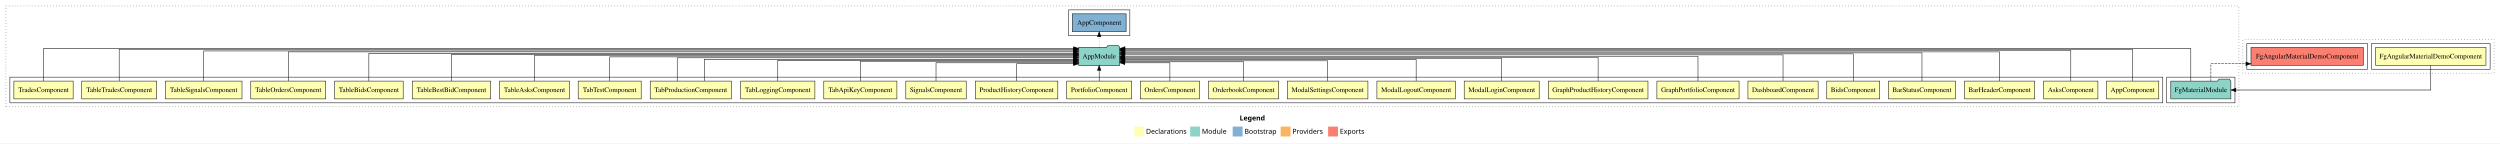
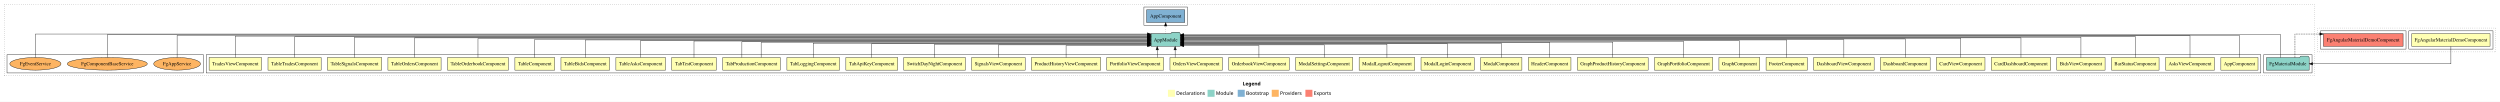
- <svg xmlns="http://www.w3.org/2000/svg" width="5056pt" height="290pt" viewBox="0.00 0.00 5056.00 290.00">
+ <svg xmlns="http://www.w3.org/2000/svg" width="7129pt" height="290pt" viewBox="0.00 0.00 7129.00 290.00">
  <g id="graph0" class="graph" transform="scale(1 1) rotate(0) translate(4 286)">
-     <polygon fill="#ffffff" stroke="transparent" points="-4,4 -4,-286 5052,-286 5052,4 -4,4" />
-     <text text-anchor="start" x="2503.009" y="-42.4" font-family="sans-serif" font-weight="bold" font-size="14.00" fill="#000000">Legend</text>
-     <polygon fill="#ffffb3" stroke="transparent" points="2290,-10 2290,-30 2310,-30 2310,-10 2290,-10" />
-     <text text-anchor="start" x="2313.629" y="-15.4" font-family="sans-serif" font-size="14.00" fill="#000000">  Declarations</text>
-     <polygon fill="#8dd3c7" stroke="transparent" points="2403,-10 2403,-30 2423,-30 2423,-10 2403,-10" />
-     <text text-anchor="start" x="2426.725" y="-15.4" font-family="sans-serif" font-size="14.00" fill="#000000">  Module</text>
-     <polygon fill="#80b1d3" stroke="transparent" points="2489,-10 2489,-30 2509,-30 2509,-10 2489,-10" />
-     <text text-anchor="start" x="2512.781" y="-15.4" font-family="sans-serif" font-size="14.00" fill="#000000">  Bootstrap</text>
-     <polygon fill="#fdb462" stroke="transparent" points="2586,-10 2586,-30 2606,-30 2606,-10 2586,-10" />
-     <text text-anchor="start" x="2609.673" y="-15.4" font-family="sans-serif" font-size="14.00" fill="#000000">  Providers</text>
-     <polygon fill="#fb8072" stroke="transparent" points="2682,-10 2682,-30 2702,-30 2702,-10 2682,-10" />
-     <text text-anchor="start" x="2705.726" y="-15.4" font-family="sans-serif" font-size="14.00" fill="#000000">  Exports</text>
+     <polygon fill="#ffffff" stroke="transparent" points="-4,4 -4,-286 7125,-286 7125,4 -4,4" />
+     <text text-anchor="start" x="3539.509" y="-42.4" font-family="sans-serif" font-weight="bold" font-size="14.00" fill="#000000">Legend</text>
+     <polygon fill="#ffffb3" stroke="transparent" points="3326.5,-10 3326.5,-30 3346.5,-30 3346.5,-10 3326.5,-10" />
+     <text text-anchor="start" x="3350.129" y="-15.4" font-family="sans-serif" font-size="14.00" fill="#000000">  Declarations</text>
+     <polygon fill="#8dd3c7" stroke="transparent" points="3439.5,-10 3439.5,-30 3459.5,-30 3459.5,-10 3439.5,-10" />
+     <text text-anchor="start" x="3463.225" y="-15.4" font-family="sans-serif" font-size="14.00" fill="#000000">  Module</text>
+     <polygon fill="#80b1d3" stroke="transparent" points="3525.5,-10 3525.5,-30 3545.5,-30 3545.5,-10 3525.5,-10" />
+     <text text-anchor="start" x="3549.281" y="-15.4" font-family="sans-serif" font-size="14.00" fill="#000000">  Bootstrap</text>
+     <polygon fill="#fdb462" stroke="transparent" points="3622.5,-10 3622.5,-30 3642.5,-30 3642.5,-10 3622.5,-10" />
+     <text text-anchor="start" x="3646.173" y="-15.4" font-family="sans-serif" font-size="14.00" fill="#000000">  Providers</text>
+     <polygon fill="#fb8072" stroke="transparent" points="3718.5,-10 3718.5,-30 3738.5,-30 3738.5,-10 3718.5,-10" />
+     <text text-anchor="start" x="3742.226" y="-15.4" font-family="sans-serif" font-size="14.00" fill="#000000">  Exports</text>
    <g id="clust1" class="cluster">
-       <polygon fill="none" stroke="#000000" stroke-dasharray="1,5" points="8,-70 8,-274 4524,-274 4524,-70 8,-70" />
+       <polygon fill="none" stroke="#000000" stroke-dasharray="1,5" points="8,-70 8,-274 6597,-274 6597,-70 8,-70" />
    </g>
    <g id="clust2" class="cluster">
-       <polygon fill="none" stroke="#000000" points="16,-78 16,-130 4370,-130 4370,-78 16,-78" />
-     </g>
-     <g id="clust30" class="cluster">
-       <polygon fill="none" stroke="#000000" points="4378,-78 4378,-130 4516,-130 4516,-78 4378,-78" />
-     </g>
-     <g id="clust32" class="cluster">
-       <polygon fill="none" stroke="#000000" points="2157,-214 2157,-266 2281,-266 2281,-214 2157,-214" />
-     </g>
-     <g id="clust34" class="cluster">
-       <polygon fill="none" stroke="#000000" stroke-dasharray="1,5" points="4532,-138 4532,-206 5040,-206 5040,-138 4532,-138" />
-     </g>
-     <g id="clust35" class="cluster">
-       <polygon fill="none" stroke="#000000" points="4792,-146 4792,-198 5032,-198 5032,-146 4792,-146" />
+       <polygon fill="none" stroke="#000000" points="584,-78 584,-130 6443,-130 6443,-78 584,-78" />
    </g>
    <g id="clust38" class="cluster">
-       <polygon fill="none" stroke="#000000" points="4540,-146 4540,-198 4784,-198 4784,-146 4540,-146" />
+       <polygon fill="none" stroke="#000000" points="6451,-78 6451,-130 6589,-130 6589,-78 6451,-78" />
+     </g>
+     <g id="clust40" class="cluster">
+       <polygon fill="none" stroke="#000000" points="3258,-214 3258,-266 3382,-266 3382,-214 3258,-214" />
+     </g>
+     <g id="clust41" class="cluster">
+       <polygon fill="none" stroke="#000000" points="16,-78 16,-130 576,-130 576,-78 16,-78" />
+     </g>
+     <g id="clust42" class="cluster">
+       <polygon fill="none" stroke="#000000" stroke-dasharray="1,5" points="6605,-138 6605,-206 7113,-206 7113,-138 6605,-138" />
+     </g>
+     <g id="clust43" class="cluster">
+       <polygon fill="none" stroke="#000000" points="6865,-146 6865,-198 7105,-198 7105,-146 6865,-146" />
+     </g>
+     <g id="clust46" class="cluster">
+       <polygon fill="none" stroke="#000000" points="6613,-146 6613,-198 6857,-198 6857,-146 6613,-146" />
    </g>
    <g id="node1" class="node">
-       <polygon fill="#ffffb3" stroke="#000000" points="4361.94,-122 4256.06,-122 4256.06,-86 4361.94,-86 4361.94,-122" />
-       <text text-anchor="middle" x="4309" y="-99.8" font-family="Times,serif" font-size="14.00" fill="#000000">AppComponent</text>
+       <polygon fill="#ffffb3" stroke="#000000" points="6434.94,-122 6329.06,-122 6329.06,-86 6434.94,-86 6434.94,-122" />
+       <text text-anchor="middle" x="6382" y="-99.8" font-family="Times,serif" font-size="14.00" fill="#000000">AppComponent</text>
+     </g>
+     <g id="node36" class="node">
+       <polygon fill="#8dd3c7" stroke="#000000" points="3361.657,-190 3358.657,-194 3337.657,-194 3334.657,-190 3278.343,-190 3278.343,-154 3361.657,-154 3361.657,-190" />
+       <text text-anchor="middle" x="3320" y="-167.8" font-family="Times,serif" font-size="14.00" fill="#000000">AppModule</text>
+     </g>
+     <g id="edge1" class="edge">
+       <path fill="none" stroke="#000000" d="M6382,-122.38C6382,-146.279 6382,-185 6382,-185 6382,-185 3371.831,-185 3371.831,-185" />
+       <polygon fill="#000000" stroke="#000000" points="3371.831,-181.5 3361.831,-185 3371.831,-188.5 3371.831,-181.5" />
+     </g>
+     <g id="node2" class="node">
+       <polygon fill="#ffffb3" stroke="#000000" points="6310.647,-122 6171.353,-122 6171.353,-86 6310.647,-86 6310.647,-122" />
+       <text text-anchor="middle" x="6241" y="-99.8" font-family="Times,serif" font-size="14.00" fill="#000000">AsksViewComponent</text>
+     </g>
+     <g id="edge2" class="edge">
+       <path fill="none" stroke="#000000" d="M6241,-122.153C6241,-145.757 6241,-184 6241,-184 6241,-184 3371.853,-184 3371.853,-184" />
+       <polygon fill="#000000" stroke="#000000" points="3371.853,-180.5 3361.853,-184 3371.853,-187.5 3371.853,-180.5" />
+     </g>
+     <g id="node3" class="node">
+       <polygon fill="#ffffb3" stroke="#000000" points="6152.767,-122 6017.233,-122 6017.233,-86 6152.767,-86 6152.767,-122" />
+       <text text-anchor="middle" x="6085" y="-99.8" font-family="Times,serif" font-size="14.00" fill="#000000">BarStatusComponent</text>
+     </g>
+     <g id="edge3" class="edge">
+       <path fill="none" stroke="#000000" d="M6085,-122.091C6085,-145.133 6085,-182 6085,-182 6085,-182 3371.777,-182 3371.777,-182" />
+       <polygon fill="#000000" stroke="#000000" points="3371.777,-178.5 3361.777,-182 3371.777,-185.5 3371.777,-178.5" />
+     </g>
+     <g id="node4" class="node">
+       <polygon fill="#ffffb3" stroke="#000000" points="5998.823,-122 5861.177,-122 5861.177,-86 5998.823,-86 5998.823,-122" />
+       <text text-anchor="middle" x="5930" y="-99.8" font-family="Times,serif" font-size="14.00" fill="#000000">BidsViewComponent</text>
+     </g>
+     <g id="edge4" class="edge">
+       <path fill="none" stroke="#000000" d="M5930,-122.011C5930,-144.485 5930,-180 5930,-180 5930,-180 3371.789,-180 3371.789,-180" />
+       <polygon fill="#000000" stroke="#000000" points="3371.789,-176.5 3361.789,-180 3371.789,-183.5 3371.789,-176.5" />
+     </g>
+     <g id="node5" class="node">
+       <polygon fill="#ffffb3" stroke="#000000" points="5843.685,-122 5674.315,-122 5674.315,-86 5843.685,-86 5843.685,-122" />
+       <text text-anchor="middle" x="5759" y="-99.8" font-family="Times,serif" font-size="14.00" fill="#000000">CardDashboardComponent</text>
+     </g>
+     <g id="edge5" class="edge">
+       <path fill="none" stroke="#000000" d="M5759,-122.292C5759,-144.206 5759,-178 5759,-178 5759,-178 3371.82,-178 3371.82,-178" />
+       <polygon fill="#000000" stroke="#000000" points="3371.82,-174.5 3361.82,-178 3371.82,-181.5 3371.82,-174.5" />
+     </g>
+     <g id="node6" class="node">
+       <polygon fill="#ffffb3" stroke="#000000" points="5656.363,-122 5517.637,-122 5517.637,-86 5656.363,-86 5656.363,-122" />
+       <text text-anchor="middle" x="5587" y="-99.8" font-family="Times,serif" font-size="14.00" fill="#000000">CardViewComponent</text>
+     </g>
+     <g id="edge6" class="edge">
+       <path fill="none" stroke="#000000" d="M5587,-122.045C5587,-143.662 5587,-177 5587,-177 5587,-177 3371.774,-177 3371.774,-177" />
+       <polygon fill="#000000" stroke="#000000" points="3371.774,-173.5 3361.774,-177 3371.774,-180.5 3371.774,-173.5" />
+     </g>
+     <g id="node7" class="node">
+       <polygon fill="#ffffb3" stroke="#000000" points="5499.973,-122 5358.027,-122 5358.027,-86 5499.973,-86 5499.973,-122" />
+       <text text-anchor="middle" x="5429" y="-99.8" font-family="Times,serif" font-size="14.00" fill="#000000">DashboardComponent</text>
+     </g>
+     <g id="edge7" class="edge">
+       <path fill="none" stroke="#000000" d="M5429,-122.284C5429,-143.321 5429,-175 5429,-175 5429,-175 3372.128,-175 3372.128,-175" />
+       <polygon fill="#000000" stroke="#000000" points="3372.128,-171.5 3362.128,-175 3372.128,-178.5 3372.128,-171.5" />
+     </g>
+     <g id="node8" class="node">
+       <polygon fill="#ffffb3" stroke="#000000" points="5340.292,-122 5167.708,-122 5167.708,-86 5340.292,-86 5340.292,-122" />
+       <text text-anchor="middle" x="5254" y="-99.8" font-family="Times,serif" font-size="14.00" fill="#000000">DashboardViewComponent</text>
+     </g>
+     <g id="edge8" class="edge">
+       <path fill="none" stroke="#000000" d="M5254,-122.129C5254,-142.572 5254,-173 5254,-173 5254,-173 3371.74,-173 3371.74,-173" />
+       <polygon fill="#000000" stroke="#000000" points="3371.74,-169.5 3361.74,-173 3371.74,-176.5 3371.74,-169.5" />
+     </g>
+     <g id="node9" class="node">
+       <polygon fill="#ffffb3" stroke="#000000" points="5149.881,-122 5032.119,-122 5032.119,-86 5149.881,-86 5149.881,-122" />
+       <text text-anchor="middle" x="5091" y="-99.8" font-family="Times,serif" font-size="14.00" fill="#000000">FooterComponent</text>
+     </g>
+     <g id="edge9" class="edge">
+       <path fill="none" stroke="#000000" d="M5091,-122.223C5091,-142.365 5091,-172 5091,-172 5091,-172 3372.031,-172 3372.031,-172" />
+       <polygon fill="#000000" stroke="#000000" points="3372.031,-168.5 3362.031,-172 3372.031,-175.5 3372.031,-168.5" />
+     </g>
+     <g id="node10" class="node">
+       <polygon fill="#ffffb3" stroke="#000000" points="5014.315,-122 4897.685,-122 4897.685,-86 5014.315,-86 5014.315,-122" />
+       <text text-anchor="middle" x="4956" y="-99.8" font-family="Times,serif" font-size="14.00" fill="#000000">GraphComponent</text>
+     </g>
+     <g id="edge10" class="edge">
+       <path fill="none" stroke="#000000" d="M4956,-122.035C4956,-141.576 4956,-170 4956,-170 4956,-170 3371.671,-170 3371.671,-170" />
+       <polygon fill="#000000" stroke="#000000" points="3371.671,-166.5 3361.671,-170 3371.671,-173.5 3371.671,-166.5" />
+     </g>
+     <g id="node11" class="node">
+       <polygon fill="#ffffb3" stroke="#000000" points="4880.09,-122 4713.91,-122 4713.91,-86 4880.09,-86 4880.09,-122" />
+       <text text-anchor="middle" x="4797" y="-99.8" font-family="Times,serif" font-size="14.00" fill="#000000">GraphPortfolioComponent</text>
+     </g>
+     <g id="edge11" class="edge">
+       <path fill="none" stroke="#000000" d="M4797,-122.169C4797,-141.09 4797,-168 4797,-168 4797,-168 3371.825,-168 3371.825,-168" />
+       <polygon fill="#000000" stroke="#000000" points="3371.825,-164.5 3361.825,-168 3371.825,-171.5 3371.825,-164.5" />
+     </g>
+     <g id="node12" class="node">
+       <polygon fill="#ffffb3" stroke="#000000" points="4695.856,-122 4494.144,-122 4494.144,-86 4695.856,-86 4695.856,-122" />
+       <text text-anchor="middle" x="4595" y="-99.8" font-family="Times,serif" font-size="14.00" fill="#000000">GraphProductHistoryComponent</text>
+     </g>
+     <g id="edge12" class="edge">
+       <path fill="none" stroke="#000000" d="M4595,-122.267C4595,-140.555 4595,-166 4595,-166 4595,-166 3371.697,-166 3371.697,-166" />
+       <polygon fill="#000000" stroke="#000000" points="3371.697,-162.5 3361.697,-166 3371.697,-169.5 3371.697,-162.5" />
+     </g>
+     <g id="node13" class="node">
+       <polygon fill="#ffffb3" stroke="#000000" points="4475.744,-122 4354.256,-122 4354.256,-86 4475.744,-86 4475.744,-122" />
+       <text text-anchor="middle" x="4415" y="-99.8" font-family="Times,serif" font-size="14.00" fill="#000000">HeaderComponent</text>
+     </g>
+     <g id="edge13" class="edge">
+       <path fill="none" stroke="#000000" d="M4415,-122.302C4415,-140.27 4415,-165 4415,-165 4415,-165 3371.921,-165 3371.921,-165" />
+       <polygon fill="#000000" stroke="#000000" points="3371.921,-161.5 3361.921,-165 3371.921,-168.5 3371.921,-161.5" />
+     </g>
+     <g id="node14" class="node">
+       <polygon fill="#ffffb3" stroke="#000000" points="4335.882,-122 4218.118,-122 4218.118,-86 4335.882,-86 4335.882,-122" />
+       <text text-anchor="middle" x="4277" y="-99.8" font-family="Times,serif" font-size="14.00" fill="#000000">ModalComponent</text>
+     </g>
+     <g id="edge14" class="edge">
+       <path fill="none" stroke="#000000" d="M4277,-122.022C4277,-139.373 4277,-163 4277,-163 4277,-163 3371.736,-163 3371.736,-163" />
+       <polygon fill="#000000" stroke="#000000" points="3371.736,-159.5 3361.736,-163 3371.736,-166.5 3371.736,-159.5" />
+     </g>
+     <g id="node15" class="node">
+       <polygon fill="#ffffb3" stroke="#000000" points="4199.826,-122 4048.174,-122 4048.174,-86 4199.826,-86 4199.826,-122" />
+       <text text-anchor="middle" x="4124" y="-99.8" font-family="Times,serif" font-size="14.00" fill="#000000">ModalLoginComponent</text>
+     </g>
+     <g id="edge15" class="edge">
+       <path fill="none" stroke="#000000" d="M4124,-122.035C4124,-138.734 4124,-161 4124,-161 4124,-161 3371.814,-161 3371.814,-161" />
+       <polygon fill="#000000" stroke="#000000" points="3371.814,-157.5 3361.814,-161 3371.814,-164.5 3371.814,-157.5" />
+     </g>
+     <g id="node16" class="node">
+       <polygon fill="#ffffb3" stroke="#000000" points="4030.326,-122 3871.674,-122 3871.674,-86 4030.326,-86 4030.326,-122" />
+       <text text-anchor="middle" x="3951" y="-99.8" font-family="Times,serif" font-size="14.00" fill="#000000">ModalLogoutComponent</text>
+     </g>
+     <g id="edge16" class="edge">
+       <path fill="none" stroke="#000000" d="M3951,-122.027C3951,-138.398 3951,-160 3951,-160 3951,-160 3371.89,-160 3371.89,-160" />
+       <polygon fill="#000000" stroke="#000000" points="3371.89,-156.5 3361.89,-160 3371.89,-163.5 3371.89,-156.5" />
+     </g>
+     <g id="node17" class="node">
+       <polygon fill="#ffffb3" stroke="#000000" points="3853.496,-122 3690.504,-122 3690.504,-86 3853.496,-86 3853.496,-122" />
+       <text text-anchor="middle" x="3772" y="-99.8" font-family="Times,serif" font-size="14.00" fill="#000000">ModalSettingsComponent</text>
+     </g>
+     <g id="edge17" class="edge">
+       <path fill="none" stroke="#000000" d="M3772,-122.282C3772,-137.948 3772,-158 3772,-158 3772,-158 3371.713,-158 3371.713,-158" />
+       <polygon fill="#000000" stroke="#000000" points="3371.713,-154.5 3361.713,-158 3371.713,-161.5 3371.713,-154.5" />
+     </g>
+     <g id="node18" class="node">
+       <polygon fill="#ffffb3" stroke="#000000" points="3672.293,-122 3499.707,-122 3499.707,-86 3672.293,-86 3672.293,-122" />
+       <text text-anchor="middle" x="3586" y="-99.8" font-family="Times,serif" font-size="14.00" fill="#000000">OrderbookViewComponent</text>
+     </g>
+     <g id="edge18" class="edge">
+       <path fill="none" stroke="#000000" d="M3586,-122.187C3586,-137.182 3586,-156 3586,-156 3586,-156 3371.855,-156 3371.855,-156" />
+       <polygon fill="#000000" stroke="#000000" points="3371.855,-152.5 3361.855,-156 3371.855,-159.5 3371.855,-152.5" />
+     </g>
+     <g id="node19" class="node">
+       <polygon fill="#ffffb3" stroke="#000000" points="3481.738,-122 3332.262,-122 3332.262,-86 3481.738,-86 3481.738,-122" />
+       <text text-anchor="middle" x="3407" y="-99.8" font-family="Times,serif" font-size="14.00" fill="#000000">OrdersViewComponent</text>
+     </g>
+     <g id="edge19" class="edge">
+       <path fill="none" stroke="#000000" d="M3346.98,-122.223C3346.98,-122.223 3346.98,-143.727 3346.98,-143.727" />
+       <polygon fill="#000000" stroke="#000000" points="3343.48,-143.727 3346.98,-153.727 3350.48,-143.727 3343.48,-143.727" />
+     </g>
+     <g id="node20" class="node">
+       <polygon fill="#ffffb3" stroke="#000000" points="3313.927,-122 3152.073,-122 3152.073,-86 3313.927,-86 3313.927,-122" />
+       <text text-anchor="middle" x="3233" y="-99.8" font-family="Times,serif" font-size="14.00" fill="#000000">PortfolioViewComponent</text>
+     </g>
+     <g id="edge20" class="edge">
+       <path fill="none" stroke="#000000" d="M3295.943,-122.223C3295.943,-122.223 3295.943,-143.727 3295.943,-143.727" />
+       <polygon fill="#000000" stroke="#000000" points="3292.443,-143.727 3295.943,-153.727 3299.443,-143.727 3292.443,-143.727" />
+     </g>
+     <g id="node21" class="node">
+       <polygon fill="#ffffb3" stroke="#000000" points="3134.692,-122 2937.308,-122 2937.308,-86 3134.692,-86 3134.692,-122" />
+       <text text-anchor="middle" x="3036" y="-99.8" font-family="Times,serif" font-size="14.00" fill="#000000">ProductHistoryViewComponent</text>
+     </g>
+     <g id="edge21" class="edge">
+       <path fill="none" stroke="#000000" d="M3036,-122.187C3036,-137.182 3036,-156 3036,-156 3036,-156 3268.095,-156 3268.095,-156" />
+       <polygon fill="#000000" stroke="#000000" points="3268.095,-159.5 3278.095,-156 3268.095,-152.5 3268.095,-159.5" />
+     </g>
+     <g id="node22" class="node">
+       <polygon fill="#ffffb3" stroke="#000000" points="2919.374,-122 2766.626,-122 2766.626,-86 2919.374,-86 2919.374,-122" />
+       <text text-anchor="middle" x="2843" y="-99.8" font-family="Times,serif" font-size="14.00" fill="#000000">SignalsViewComponent</text>
+     </g>
+     <g id="edge22" class="edge">
+       <path fill="none" stroke="#000000" d="M2843,-122.282C2843,-137.948 2843,-158 2843,-158 2843,-158 3268.088,-158 3268.088,-158" />
+       <polygon fill="#000000" stroke="#000000" points="3268.088,-161.5 3278.088,-158 3268.088,-154.5 3268.088,-161.5" />
+     </g>
+     <g id="node23" class="node">
+       <polygon fill="#ffffb3" stroke="#000000" points="2748.927,-122 2573.073,-122 2573.073,-86 2748.927,-86 2748.927,-122" />
+       <text text-anchor="middle" x="2661" y="-99.8" font-family="Times,serif" font-size="14.00" fill="#000000">SwitchDayNightComponent</text>
+     </g>
+     <g id="edge23" class="edge">
+       <path fill="none" stroke="#000000" d="M2661,-122.027C2661,-138.398 2661,-160 2661,-160 2661,-160 3268.277,-160 3268.277,-160" />
+       <polygon fill="#000000" stroke="#000000" points="3268.277,-163.5 3278.277,-160 3268.277,-156.5 3268.277,-163.5" />
+     </g>
+     <g id="node24" class="node">
+       <polygon fill="#ffffb3" stroke="#000000" points="2555.919,-122 2408.081,-122 2408.081,-86 2555.919,-86 2555.919,-122" />
+       <text text-anchor="middle" x="2482" y="-99.8" font-family="Times,serif" font-size="14.00" fill="#000000">TabApiKeyComponent</text>
+     </g>
+     <g id="edge24" class="edge">
+       <path fill="none" stroke="#000000" d="M2482,-122.034C2482,-139.06 2482,-162 2482,-162 2482,-162 3268.157,-162 3268.157,-162" />
+       <polygon fill="#000000" stroke="#000000" points="3268.157,-165.5 3278.157,-162 3268.157,-158.5 3268.157,-165.5" />
+     </g>
+     <g id="node25" class="node">
+       <polygon fill="#ffffb3" stroke="#000000" points="2390.044,-122 2239.956,-122 2239.956,-86 2390.044,-86 2390.044,-122" />
+       <text text-anchor="middle" x="2315" y="-99.8" font-family="Times,serif" font-size="14.00" fill="#000000">TabLoggingComponent</text>
+     </g>
+     <g id="edge25" class="edge">
+       <path fill="none" stroke="#000000" d="M2315,-122.022C2315,-139.373 2315,-163 2315,-163 2315,-163 3268.096,-163 3268.096,-163" />
+       <polygon fill="#000000" stroke="#000000" points="3268.096,-166.5 3278.096,-163 3268.096,-159.5 3268.096,-166.5" />
+     </g>
+     <g id="node26" class="node">
+       <polygon fill="#ffffb3" stroke="#000000" points="2221.039,-122 2056.961,-122 2056.961,-86 2221.039,-86 2221.039,-122" />
+       <text text-anchor="middle" x="2139" y="-99.8" font-family="Times,serif" font-size="14.00" fill="#000000">TabProductionComponent</text>
+     </g>
+     <g id="edge26" class="edge">
+       <path fill="none" stroke="#000000" d="M2166.423,-122.302C2166.423,-140.27 2166.423,-165 2166.423,-165 2166.423,-165 3268.262,-165 3268.262,-165" />
+       <polygon fill="#000000" stroke="#000000" points="3268.262,-168.5 3278.262,-165 3268.262,-161.5 3268.262,-168.5" />
+     </g>
+     <g id="edge27" class="edge">
+       <path fill="none" stroke="#000000" d="M2111.577,-122.222C2111.577,-140.828 2111.577,-167 2111.577,-167 2111.577,-167 3268.052,-167 3268.052,-167" />
+       <polygon fill="#000000" stroke="#000000" points="3268.052,-170.5 3278.052,-167 3268.052,-163.5 3268.052,-170.5" />
+     </g>
+     <g id="node27" class="node">
+       <polygon fill="#ffffb3" stroke="#000000" points="2038.702,-122 1911.298,-122 1911.298,-86 2038.702,-86 2038.702,-122" />
+       <text text-anchor="middle" x="1975" y="-99.8" font-family="Times,serif" font-size="14.00" fill="#000000">TabTestComponent</text>
+     </g>
+     <g id="edge28" class="edge">
+       <path fill="none" stroke="#000000" d="M1975,-122.106C1975,-141.339 1975,-169 1975,-169 1975,-169 3268.272,-169 3268.272,-169" />
+       <polygon fill="#000000" stroke="#000000" points="3268.272,-172.5 3278.272,-169 3268.272,-165.5 3268.272,-172.5" />
    </g>
    <g id="node28" class="node">
-       <polygon fill="#8dd3c7" stroke="#000000" points="2260.657,-190 2257.657,-194 2236.657,-194 2233.657,-190 2177.343,-190 2177.343,-154 2260.657,-154 2260.657,-190" />
-       <text text-anchor="middle" x="2219" y="-167.8" font-family="Times,serif" font-size="14.00" fill="#000000">AppModule</text>
-     </g>
-     <g id="edge1" class="edge">
-       <path fill="none" stroke="#000000" d="M4309,-122.198C4309,-146.356 4309,-186 4309,-186 4309,-186 2270.749,-186 2270.749,-186" />
-       <polygon fill="#000000" stroke="#000000" points="2270.749,-182.5 2260.749,-186 2270.749,-189.5 2270.749,-182.5" />
-     </g>
-     <g id="node2" class="node">
-       <polygon fill="#ffffb3" stroke="#000000" points="4238.829,-122 4129.171,-122 4129.171,-86 4238.829,-86 4238.829,-122" />
-       <text text-anchor="middle" x="4184" y="-99.8" font-family="Times,serif" font-size="14.00" fill="#000000">AsksComponent</text>
-     </g>
-     <g id="edge2" class="edge">
-       <path fill="none" stroke="#000000" d="M4184,-122.153C4184,-145.757 4184,-184 4184,-184 4184,-184 2270.951,-184 2270.951,-184" />
-       <polygon fill="#000000" stroke="#000000" points="2270.951,-180.5 2260.951,-184 2270.951,-187.5 2270.951,-180.5" />
-     </g>
-     <g id="node3" class="node">
-       <polygon fill="#ffffb3" stroke="#000000" points="4110.955,-122 3969.045,-122 3969.045,-86 4110.955,-86 4110.955,-122" />
-       <text text-anchor="middle" x="4040" y="-99.8" font-family="Times,serif" font-size="14.00" fill="#000000">BarHeaderComponent</text>
-     </g>
-     <g id="edge3" class="edge">
-       <path fill="none" stroke="#000000" d="M4040,-122.248C4040,-145.018 4040,-181 4040,-181 4040,-181 2270.893,-181 2270.893,-181" />
-       <polygon fill="#000000" stroke="#000000" points="2270.893,-177.5 2260.893,-181 2270.893,-184.5 2270.893,-177.5" />
-     </g>
-     <g id="node4" class="node">
-       <polygon fill="#ffffb3" stroke="#000000" points="3950.767,-122 3815.233,-122 3815.233,-86 3950.767,-86 3950.767,-122" />
-       <text text-anchor="middle" x="3883" y="-99.8" font-family="Times,serif" font-size="14.00" fill="#000000">BarStatusComponent</text>
-     </g>
-     <g id="edge4" class="edge">
-       <path fill="none" stroke="#000000" d="M3883,-122.155C3883,-144.352 3883,-179 3883,-179 3883,-179 2270.965,-179 2270.965,-179" />
-       <polygon fill="#000000" stroke="#000000" points="2270.965,-175.5 2260.965,-179 2270.965,-182.5 2270.965,-175.5" />
-     </g>
-     <g id="node5" class="node">
-       <polygon fill="#ffffb3" stroke="#000000" points="3797.504,-122 3690.496,-122 3690.496,-86 3797.504,-86 3797.504,-122" />
-       <text text-anchor="middle" x="3744" y="-99.8" font-family="Times,serif" font-size="14.00" fill="#000000">BidsComponent</text>
-     </g>
-     <g id="edge5" class="edge">
-       <path fill="none" stroke="#000000" d="M3744,-122.045C3744,-143.662 3744,-177 3744,-177 3744,-177 2270.979,-177 2270.979,-177" />
-       <polygon fill="#000000" stroke="#000000" points="2270.979,-173.5 2260.979,-177 2270.979,-180.5 2270.979,-173.5" />
-     </g>
-     <g id="node6" class="node">
-       <polygon fill="#ffffb3" stroke="#000000" points="3672.973,-122 3531.027,-122 3531.027,-86 3672.973,-86 3672.973,-122" />
-       <text text-anchor="middle" x="3602" y="-99.8" font-family="Times,serif" font-size="14.00" fill="#000000">DashboardComponent</text>
-     </g>
-     <g id="edge6" class="edge">
-       <path fill="none" stroke="#000000" d="M3602,-122.284C3602,-143.321 3602,-175 3602,-175 3602,-175 2270.767,-175 2270.767,-175" />
-       <polygon fill="#000000" stroke="#000000" points="2270.767,-171.5 2260.767,-175 2270.767,-178.5 2270.767,-171.5" />
-     </g>
-     <g id="node7" class="node">
-       <polygon fill="#ffffb3" stroke="#000000" points="3513.09,-122 3346.91,-122 3346.91,-86 3513.09,-86 3513.09,-122" />
-       <text text-anchor="middle" x="3430" y="-99.8" font-family="Times,serif" font-size="14.00" fill="#000000">GraphPortfolioComponent</text>
-     </g>
-     <g id="edge7" class="edge">
-       <path fill="none" stroke="#000000" d="M3430,-122.223C3430,-142.365 3430,-172 3430,-172 3430,-172 2270.685,-172 2270.685,-172" />
-       <polygon fill="#000000" stroke="#000000" points="2270.685,-168.5 2260.685,-172 2270.685,-175.5 2270.685,-168.5" />
-     </g>
-     <g id="node8" class="node">
-       <polygon fill="#ffffb3" stroke="#000000" points="3328.856,-122 3127.144,-122 3127.144,-86 3328.856,-86 3328.856,-122" />
-       <text text-anchor="middle" x="3228" y="-99.8" font-family="Times,serif" font-size="14.00" fill="#000000">GraphProductHistoryComponent</text>
-     </g>
-     <g id="edge8" class="edge">
-       <path fill="none" stroke="#000000" d="M3228,-122.035C3228,-141.576 3228,-170 3228,-170 3228,-170 2270.752,-170 2270.752,-170" />
-       <polygon fill="#000000" stroke="#000000" points="2270.753,-166.5 2260.752,-170 2270.752,-173.5 2270.753,-166.5" />
-     </g>
-     <g id="node9" class="node">
-       <polygon fill="#ffffb3" stroke="#000000" points="3108.826,-122 2957.174,-122 2957.174,-86 3108.826,-86 3108.826,-122" />
-       <text text-anchor="middle" x="3033" y="-99.8" font-family="Times,serif" font-size="14.00" fill="#000000">ModalLoginComponent</text>
-     </g>
-     <g id="edge9" class="edge">
-       <path fill="none" stroke="#000000" d="M3033,-122.169C3033,-141.09 3033,-168 3033,-168 3033,-168 2270.767,-168 2270.767,-168" />
-       <polygon fill="#000000" stroke="#000000" points="2270.767,-164.5 2260.767,-168 2270.767,-171.5 2270.767,-164.5" />
-     </g>
-     <g id="node10" class="node">
-       <polygon fill="#ffffb3" stroke="#000000" points="2939.326,-122 2780.674,-122 2780.674,-86 2939.326,-86 2939.326,-122" />
-       <text text-anchor="middle" x="2860" y="-99.8" font-family="Times,serif" font-size="14.00" fill="#000000">ModalLogoutComponent</text>
-     </g>
-     <g id="edge10" class="edge">
-       <path fill="none" stroke="#000000" d="M2860,-122.267C2860,-140.555 2860,-166 2860,-166 2860,-166 2271.058,-166 2271.058,-166" />
-       <polygon fill="#000000" stroke="#000000" points="2271.058,-162.5 2261.058,-166 2271.058,-169.5 2271.058,-162.5" />
-     </g>
-     <g id="node11" class="node">
-       <polygon fill="#ffffb3" stroke="#000000" points="2762.496,-122 2599.504,-122 2599.504,-86 2762.496,-86 2762.496,-122" />
-       <text text-anchor="middle" x="2681" y="-99.8" font-family="Times,serif" font-size="14.00" fill="#000000">ModalSettingsComponent</text>
-     </g>
-     <g id="edge11" class="edge">
-       <path fill="none" stroke="#000000" d="M2681,-122.022C2681,-139.373 2681,-163 2681,-163 2681,-163 2270.814,-163 2270.814,-163" />
-       <polygon fill="#000000" stroke="#000000" points="2270.814,-159.5 2260.814,-163 2270.814,-166.5 2270.814,-159.5" />
-     </g>
-     <g id="node12" class="node">
-       <polygon fill="#ffffb3" stroke="#000000" points="2581.975,-122 2440.025,-122 2440.025,-86 2581.975,-86 2581.975,-122" />
-       <text text-anchor="middle" x="2511" y="-99.8" font-family="Times,serif" font-size="14.00" fill="#000000">OrderbookComponent</text>
-     </g>
-     <g id="edge12" class="edge">
-       <path fill="none" stroke="#000000" d="M2511,-122.035C2511,-138.734 2511,-161 2511,-161 2511,-161 2270.836,-161 2270.836,-161" />
-       <polygon fill="#000000" stroke="#000000" points="2270.836,-157.5 2260.836,-161 2270.836,-164.5 2270.836,-157.5" />
-     </g>
-     <g id="node13" class="node">
-       <polygon fill="#ffffb3" stroke="#000000" points="2421.92,-122 2302.08,-122 2302.08,-86 2421.92,-86 2421.92,-122" />
-       <text text-anchor="middle" x="2362" y="-99.8" font-family="Times,serif" font-size="14.00" fill="#000000">OrdersComponent</text>
-     </g>
-     <g id="edge13" class="edge">
-       <path fill="none" stroke="#000000" d="M2362,-122.009C2362,-138.049 2362,-159 2362,-159 2362,-159 2270.746,-159 2270.746,-159" />
-       <polygon fill="#000000" stroke="#000000" points="2270.746,-155.5 2260.746,-159 2270.746,-162.5 2270.746,-155.5" />
-     </g>
-     <g id="node14" class="node">
-       <polygon fill="#ffffb3" stroke="#000000" points="2284.608,-122 2153.392,-122 2153.392,-86 2284.608,-86 2284.608,-122" />
-       <text text-anchor="middle" x="2219" y="-99.8" font-family="Times,serif" font-size="14.00" fill="#000000">PortfolioComponent</text>
-     </g>
-     <g id="edge14" class="edge">
-       <path fill="none" stroke="#000000" d="M2219,-122.223C2219,-122.223 2219,-143.727 2219,-143.727" />
-       <polygon fill="#000000" stroke="#000000" points="2215.5,-143.727 2219,-153.727 2222.5,-143.727 2215.5,-143.727" />
-     </g>
-     <g id="node15" class="node">
-       <polygon fill="#ffffb3" stroke="#000000" points="2135.374,-122 1968.626,-122 1968.626,-86 2135.374,-86 2135.374,-122" />
-       <text text-anchor="middle" x="2052" y="-99.8" font-family="Times,serif" font-size="14.00" fill="#000000">ProductHistoryComponent</text>
-     </g>
-     <g id="edge15" class="edge">
-       <path fill="none" stroke="#000000" d="M2052,-122.24C2052,-137.571 2052,-157 2052,-157 2052,-157 2167.29,-157 2167.29,-157" />
-       <polygon fill="#000000" stroke="#000000" points="2167.29,-160.5 2177.29,-157 2167.29,-153.5 2167.29,-160.5" />
-     </g>
-     <g id="node16" class="node">
-       <polygon fill="#ffffb3" stroke="#000000" points="1950.056,-122 1827.944,-122 1827.944,-86 1950.056,-86 1950.056,-122" />
-       <text text-anchor="middle" x="1889" y="-99.8" font-family="Times,serif" font-size="14.00" fill="#000000">SignalsComponent</text>
-     </g>
-     <g id="edge16" class="edge">
-       <path fill="none" stroke="#000000" d="M1889,-122.009C1889,-138.049 1889,-159 1889,-159 1889,-159 2167.205,-159 2167.205,-159" />
-       <polygon fill="#000000" stroke="#000000" points="2167.205,-162.5 2177.205,-159 2167.205,-155.5 2167.205,-162.5" />
-     </g>
-     <g id="node17" class="node">
-       <polygon fill="#ffffb3" stroke="#000000" points="1809.919,-122 1662.081,-122 1662.081,-86 1809.919,-86 1809.919,-122" />
-       <text text-anchor="middle" x="1736" y="-99.8" font-family="Times,serif" font-size="14.00" fill="#000000">TabApiKeyComponent</text>
-     </g>
-     <g id="edge17" class="edge">
-       <path fill="none" stroke="#000000" d="M1736,-122.034C1736,-139.06 1736,-162 1736,-162 1736,-162 2166.982,-162 2166.982,-162" />
-       <polygon fill="#000000" stroke="#000000" points="2166.982,-165.5 2176.982,-162 2166.982,-158.5 2166.982,-165.5" />
-     </g>
-     <g id="node18" class="node">
-       <polygon fill="#ffffb3" stroke="#000000" points="1644.043,-122 1493.957,-122 1493.957,-86 1644.043,-86 1644.043,-122" />
-       <text text-anchor="middle" x="1569" y="-99.8" font-family="Times,serif" font-size="14.00" fill="#000000">TabLoggingComponent</text>
-     </g>
-     <g id="edge18" class="edge">
-       <path fill="none" stroke="#000000" d="M1569,-122.002C1569,-139.675 1569,-164 1569,-164 1569,-164 2166.852,-164 2166.852,-164" />
-       <polygon fill="#000000" stroke="#000000" points="2166.852,-167.5 2176.852,-164 2166.852,-160.5 2166.852,-167.5" />
-     </g>
-     <g id="node19" class="node">
-       <polygon fill="#ffffb3" stroke="#000000" points="1475.039,-122 1310.961,-122 1310.961,-86 1475.039,-86 1475.039,-122" />
-       <text text-anchor="middle" x="1393" y="-99.8" font-family="Times,serif" font-size="14.00" fill="#000000">TabProductionComponent</text>
-     </g>
-     <g id="edge19" class="edge">
-       <path fill="none" stroke="#000000" d="M1365.577,-122.106C1365.577,-141.339 1365.577,-169 1365.577,-169 1365.577,-169 2167.26,-169 2167.26,-169" />
-       <polygon fill="#000000" stroke="#000000" points="2167.26,-172.5 2177.26,-169 2167.26,-165.5 2167.26,-172.5" />
-     </g>
-     <g id="edge20" class="edge">
-       <path fill="none" stroke="#000000" d="M1420.423,-122.267C1420.423,-140.555 1420.423,-166 1420.423,-166 1420.423,-166 2167.189,-166 2167.189,-166" />
-       <polygon fill="#000000" stroke="#000000" points="2167.189,-169.5 2177.189,-166 2167.189,-162.5 2167.189,-169.5" />
-     </g>
-     <g id="node20" class="node">
-       <polygon fill="#ffffb3" stroke="#000000" points="1292.702,-122 1165.298,-122 1165.298,-86 1292.702,-86 1292.702,-122" />
-       <text text-anchor="middle" x="1229" y="-99.8" font-family="Times,serif" font-size="14.00" fill="#000000">TabTestComponent</text>
-     </g>
-     <g id="edge21" class="edge">
-       <path fill="none" stroke="#000000" d="M1229,-122.308C1229,-142.145 1229,-171 1229,-171 1229,-171 2167.093,-171 2167.093,-171" />
-       <polygon fill="#000000" stroke="#000000" points="2167.093,-174.5 2177.093,-171 2167.093,-167.5 2167.093,-174.5" />
-     </g>
-     <g id="node21" class="node">
-       <polygon fill="#ffffb3" stroke="#000000" points="1147.701,-122 1006.299,-122 1006.299,-86 1147.701,-86 1147.701,-122" />
-       <text text-anchor="middle" x="1077" y="-99.8" font-family="Times,serif" font-size="14.00" fill="#000000">TableAsksComponent</text>
-     </g>
-     <g id="edge22" class="edge">
-       <path fill="none" stroke="#000000" d="M1077,-122.027C1077,-142.767 1077,-174 1077,-174 1077,-174 2167.342,-174 2167.342,-174" />
-       <polygon fill="#000000" stroke="#000000" points="2167.342,-177.5 2177.342,-174 2167.342,-170.5 2167.342,-177.5" />
-     </g>
-     <g id="node22" class="node">
-       <polygon fill="#ffffb3" stroke="#000000" points="988.319,-122 829.681,-122 829.681,-86 988.319,-86 988.319,-122" />
-       <text text-anchor="middle" x="909" y="-99.8" font-family="Times,serif" font-size="14.00" fill="#000000">TableBestBidComponent</text>
-     </g>
-     <g id="edge23" class="edge">
-       <path fill="none" stroke="#000000" d="M909,-122.169C909,-143.498 909,-176 909,-176 909,-176 2167.265,-176 2167.265,-176" />
-       <polygon fill="#000000" stroke="#000000" points="2167.265,-179.5 2177.265,-176 2167.265,-172.5 2167.265,-179.5" />
-     </g>
-     <g id="node23" class="node">
-       <polygon fill="#ffffb3" stroke="#000000" points="811.377,-122 672.623,-122 672.623,-86 811.377,-86 811.377,-122" />
-       <text text-anchor="middle" x="742" y="-99.8" font-family="Times,serif" font-size="14.00" fill="#000000">TableBidsComponent</text>
-     </g>
-     <g id="edge24" class="edge">
-       <path fill="none" stroke="#000000" d="M742,-122.292C742,-144.206 742,-178 742,-178 742,-178 2167.175,-178 2167.175,-178" />
-       <polygon fill="#000000" stroke="#000000" points="2167.175,-181.5 2177.175,-178 2167.175,-174.5 2167.175,-181.5" />
-     </g>
-     <g id="node24" class="node">
-       <polygon fill="#ffffb3" stroke="#000000" points="654.792,-122 503.208,-122 503.208,-86 654.792,-86 654.792,-122" />
-       <text text-anchor="middle" x="579" y="-99.8" font-family="Times,serif" font-size="14.00" fill="#000000">TableOrdersComponent</text>
-     </g>
-     <g id="edge25" class="edge">
-       <path fill="none" stroke="#000000" d="M579,-122.248C579,-145.018 579,-181 579,-181 579,-181 2167.227,-181 2167.227,-181" />
-       <polygon fill="#000000" stroke="#000000" points="2167.227,-184.5 2177.227,-181 2167.227,-177.5 2167.227,-184.5" />
-     </g>
-     <g id="node25" class="node">
-       <polygon fill="#ffffb3" stroke="#000000" points="485.428,-122 330.572,-122 330.572,-86 485.428,-86 485.428,-122" />
-       <text text-anchor="middle" x="408" y="-99.8" font-family="Times,serif" font-size="14.00" fill="#000000">TableSignalsComponent</text>
-     </g>
-     <g id="edge26" class="edge">
-       <path fill="none" stroke="#000000" d="M408,-122.323C408,-145.66 408,-183 408,-183 408,-183 2167.337,-183 2167.337,-183" />
-       <polygon fill="#000000" stroke="#000000" points="2167.337,-186.5 2177.337,-183 2167.337,-179.5 2167.337,-186.5" />
-     </g>
-     <g id="node26" class="node">
-       <polygon fill="#ffffb3" stroke="#000000" points="312.792,-122 161.208,-122 161.208,-86 312.792,-86 312.792,-122" />
-       <text text-anchor="middle" x="237" y="-99.8" font-family="Times,serif" font-size="14.00" fill="#000000">TableTradesComponent</text>
-     </g>
-     <g id="edge27" class="edge">
-       <path fill="none" stroke="#000000" d="M237,-122.198C237,-146.356 237,-186 237,-186 237,-186 2167.146,-186 2167.146,-186" />
-       <polygon fill="#000000" stroke="#000000" points="2167.146,-189.5 2177.146,-186 2167.146,-182.5 2167.146,-189.5" />
-     </g>
-     <g id="node27" class="node">
-       <polygon fill="#ffffb3" stroke="#000000" points="143.92,-122 24.08,-122 24.08,-86 143.92,-86 143.92,-122" />
-       <text text-anchor="middle" x="84" y="-99.8" font-family="Times,serif" font-size="14.00" fill="#000000">TradesComponent</text>
-     </g>
-     <g id="edge28" class="edge">
-       <path fill="none" stroke="#000000" d="M84,-122.227C84,-146.932 84,-188 84,-188 84,-188 2167.31,-188 2167.31,-188" />
-       <polygon fill="#000000" stroke="#000000" points="2167.31,-191.5 2177.31,-188 2167.31,-184.5 2167.31,-191.5" />
+       <polygon fill="#ffffb3" stroke="#000000" points="1893.701,-122 1752.299,-122 1752.299,-86 1893.701,-86 1893.701,-122" />
+       <text text-anchor="middle" x="1823" y="-99.8" font-family="Times,serif" font-size="14.00" fill="#000000">TableAsksComponent</text>
+     </g>
+     <g id="edge29" class="edge">
+       <path fill="none" stroke="#000000" d="M1823,-122.308C1823,-142.145 1823,-171 1823,-171 1823,-171 3268.005,-171 3268.005,-171" />
+       <polygon fill="#000000" stroke="#000000" points="3268.005,-174.5 3278.005,-171 3268.005,-167.5 3268.005,-174.5" />
+     </g>
+     <g id="node29" class="node">
+       <polygon fill="#ffffb3" stroke="#000000" points="1734.377,-122 1595.623,-122 1595.623,-86 1734.377,-86 1734.377,-122" />
+       <text text-anchor="middle" x="1665" y="-99.8" font-family="Times,serif" font-size="14.00" fill="#000000">TableBidsComponent</text>
+     </g>
+     <g id="edge30" class="edge">
+       <path fill="none" stroke="#000000" d="M1665,-122.223C1665,-142.365 1665,-172 1665,-172 1665,-172 3268.262,-172 3268.262,-172" />
+       <polygon fill="#000000" stroke="#000000" points="3268.262,-175.5 3278.262,-172 3268.262,-168.5 3268.262,-175.5" />
    </g>
    <g id="node30" class="node">
-       <polygon fill="#80b1d3" stroke="#000000" points="2273.439,-258 2164.561,-258 2164.561,-222 2273.439,-222 2273.439,-258" />
-       <text text-anchor="middle" x="2219" y="-235.8" font-family="Times,serif" font-size="14.00" fill="#000000">AppComponent </text>
-     </g>
-     <g id="edge30" class="edge">
-       <path fill="none" stroke="#000000" stroke-dasharray="1,5" d="M2219,-190.223C2219,-190.223 2219,-211.727 2219,-211.727" />
-       <polygon fill="#000000" stroke="#000000" points="2215.5,-211.727 2219,-221.727 2222.5,-211.727 2215.5,-211.727" />
-     </g>
-     <g id="node29" class="node">
-       <polygon fill="#8dd3c7" stroke="#000000" points="4507.753,-122 4504.753,-126 4483.753,-126 4480.753,-122 4386.247,-122 4386.247,-86 4507.753,-86 4507.753,-122" />
-       <text text-anchor="middle" x="4447" y="-99.8" font-family="Times,serif" font-size="14.00" fill="#000000">FgMaterialModule</text>
-     </g>
-     <g id="edge29" class="edge">
-       <path fill="none" stroke="#000000" d="M4426.708,-122.227C4426.708,-146.932 4426.708,-188 4426.708,-188 4426.708,-188 2271.131,-188 2271.131,-188" />
-       <polygon fill="#000000" stroke="#000000" points="2271.131,-184.5 2261.131,-188 2271.131,-191.5 2271.131,-184.5" />
+       <polygon fill="#ffffb3" stroke="#000000" points="1577.705,-122 1464.295,-122 1464.295,-86 1577.705,-86 1577.705,-122" />
+       <text text-anchor="middle" x="1521" y="-99.8" font-family="Times,serif" font-size="14.00" fill="#000000">TableComponent</text>
+     </g>
+     <g id="edge31" class="edge">
+       <path fill="none" stroke="#000000" d="M1521,-122.027C1521,-142.767 1521,-174 1521,-174 1521,-174 3268.179,-174 3268.179,-174" />
+       <polygon fill="#000000" stroke="#000000" points="3268.179,-177.5 3278.179,-174 3268.179,-170.5 3268.179,-177.5" />
+     </g>
+     <g id="node31" class="node">
+       <polygon fill="#ffffb3" stroke="#000000" points="1445.847,-122 1272.153,-122 1272.153,-86 1445.847,-86 1445.847,-122" />
+       <text text-anchor="middle" x="1359" y="-99.8" font-family="Times,serif" font-size="14.00" fill="#000000">TableOrderbookComponent</text>
+     </g>
+     <g id="edge32" class="edge">
+       <path fill="none" stroke="#000000" d="M1359,-122.169C1359,-143.498 1359,-176 1359,-176 1359,-176 3268.135,-176 3268.135,-176" />
+       <polygon fill="#000000" stroke="#000000" points="3268.135,-179.5 3278.135,-176 3268.135,-172.5 3268.135,-179.5" />
    </g>
    <g id="node32" class="node">
-       <polygon fill="#fb8072" stroke="#000000" points="4775.62,-190 4548.38,-190 4548.38,-154 4775.62,-154 4775.62,-190" />
-       <text text-anchor="middle" x="4662" y="-167.8" font-family="Times,serif" font-size="14.00" fill="#000000">FgAngularMaterialDemoComponent </text>
-     </g>
-     <g id="edge32" class="edge">
-       <path fill="none" stroke="#000000" stroke-dasharray="5,2" d="M4467.292,-122.24C4467.292,-137.571 4467.292,-157 4467.292,-157 4467.292,-157 4538.174,-157 4538.174,-157" />
-       <polygon fill="#000000" stroke="#000000" points="4538.174,-160.5 4548.174,-157 4538.174,-153.5 4538.174,-160.5" />
-     </g>
-     <g id="node31" class="node">
-       <polygon fill="#ffffb3" stroke="#000000" points="5023.62,-190 4800.38,-190 4800.38,-154 5023.62,-154 5023.62,-190" />
-       <text text-anchor="middle" x="4912" y="-167.8" font-family="Times,serif" font-size="14.00" fill="#000000">FgAngularMaterialDemoComponent</text>
-     </g>
-     <g id="edge31" class="edge">
-       <path fill="none" stroke="#000000" d="M4912,-153.777C4912,-133.635 4912,-104 4912,-104 4912,-104 4517.791,-104 4517.791,-104" />
-       <polygon fill="#000000" stroke="#000000" points="4517.791,-100.5 4507.791,-104 4517.791,-107.5 4517.791,-100.5" />
+       <polygon fill="#ffffb3" stroke="#000000" points="1253.792,-122 1102.208,-122 1102.208,-86 1253.792,-86 1253.792,-122" />
+       <text text-anchor="middle" x="1178" y="-99.8" font-family="Times,serif" font-size="14.00" fill="#000000">TableOrdersComponent</text>
+     </g>
+     <g id="edge33" class="edge">
+       <path fill="none" stroke="#000000" d="M1178,-122.292C1178,-144.206 1178,-178 1178,-178 1178,-178 3268.173,-178 3268.173,-178" />
+       <polygon fill="#000000" stroke="#000000" points="3268.173,-181.5 3278.173,-178 3268.173,-174.5 3268.173,-181.5" />
+     </g>
+     <g id="node33" class="node">
+       <polygon fill="#ffffb3" stroke="#000000" points="1084.428,-122 929.572,-122 929.572,-86 1084.428,-86 1084.428,-122" />
+       <text text-anchor="middle" x="1007" y="-99.8" font-family="Times,serif" font-size="14.00" fill="#000000">TableSignalsComponent</text>
+     </g>
+     <g id="edge34" class="edge">
+       <path fill="none" stroke="#000000" d="M1007,-122.011C1007,-144.485 1007,-180 1007,-180 1007,-180 3267.879,-180 3267.879,-180" />
+       <polygon fill="#000000" stroke="#000000" points="3267.879,-183.5 3277.879,-180 3267.879,-176.5 3267.879,-183.5" />
+     </g>
+     <g id="node34" class="node">
+       <polygon fill="#ffffb3" stroke="#000000" points="911.792,-122 760.208,-122 760.208,-86 911.792,-86 911.792,-122" />
+       <text text-anchor="middle" x="836" y="-99.8" font-family="Times,serif" font-size="14.00" fill="#000000">TableTradesComponent</text>
+     </g>
+     <g id="edge35" class="edge">
+       <path fill="none" stroke="#000000" d="M836,-122.248C836,-145.018 836,-181 836,-181 836,-181 3268.186,-181 3268.186,-181" />
+       <polygon fill="#000000" stroke="#000000" points="3268.186,-184.5 3278.186,-181 3268.186,-177.5 3268.186,-184.5" />
+     </g>
+     <g id="node35" class="node">
+       <polygon fill="#ffffb3" stroke="#000000" points="741.738,-122 592.262,-122 592.262,-86 741.738,-86 741.738,-122" />
+       <text text-anchor="middle" x="667" y="-99.8" font-family="Times,serif" font-size="14.00" fill="#000000">TradesViewComponent</text>
+     </g>
+     <g id="edge36" class="edge">
+       <path fill="none" stroke="#000000" d="M667,-122.323C667,-145.66 667,-183 667,-183 667,-183 3268.328,-183 3268.328,-183" />
+       <polygon fill="#000000" stroke="#000000" points="3268.328,-186.5 3278.328,-183 3268.328,-179.5 3268.328,-186.5" />
+     </g>
+     <g id="node38" class="node">
+       <polygon fill="#80b1d3" stroke="#000000" points="3374.439,-258 3265.561,-258 3265.561,-222 3374.439,-222 3374.439,-258" />
+       <text text-anchor="middle" x="3320" y="-235.8" font-family="Times,serif" font-size="14.00" fill="#000000">AppComponent </text>
+     </g>
+     <g id="edge38" class="edge">
+       <path fill="none" stroke="#000000" stroke-dasharray="1,5" d="M3320,-190.223C3320,-190.223 3320,-211.727 3320,-211.727" />
+       <polygon fill="#000000" stroke="#000000" points="3316.5,-211.727 3320,-221.727 3323.5,-211.727 3316.5,-211.727" />
+     </g>
+     <g id="node37" class="node">
+       <polygon fill="#8dd3c7" stroke="#000000" points="6580.753,-122 6577.753,-126 6556.753,-126 6553.753,-122 6459.247,-122 6459.247,-86 6580.753,-86 6580.753,-122" />
+       <text text-anchor="middle" x="6520" y="-99.8" font-family="Times,serif" font-size="14.00" fill="#000000">FgMaterialModule</text>
+     </g>
+     <g id="edge37" class="edge">
+       <path fill="none" stroke="#000000" d="M6499.708,-122.01C6499.708,-146.421 6499.708,-187 6499.708,-187 6499.708,-187 3371.659,-187 3371.659,-187" />
+       <polygon fill="#000000" stroke="#000000" points="3371.659,-183.5 3361.659,-187 3371.659,-190.5 3371.659,-183.5" />
+     </g>
+     <g id="node43" class="node">
+       <polygon fill="#fb8072" stroke="#000000" points="6848.62,-190 6621.38,-190 6621.38,-154 6848.62,-154 6848.62,-190" />
+       <text text-anchor="middle" x="6735" y="-167.8" font-family="Times,serif" font-size="14.00" fill="#000000">FgAngularMaterialDemoComponent </text>
+     </g>
+     <g id="edge43" class="edge">
+       <path fill="none" stroke="#000000" stroke-dasharray="5,2" d="M6540.292,-122.026C6540.292,-146.977 6540.292,-189 6540.292,-189 6540.292,-189 6611.174,-189 6611.174,-189" />
+       <polygon fill="#000000" stroke="#000000" points="6611.174,-192.5 6621.174,-189 6611.174,-185.5 6611.174,-192.5" />
+     </g>
+     <g id="node39" class="node">
+       <ellipse fill="#fdb462" stroke="#000000" cx="501" cy="-104" rx="66.634" ry="18" />
+       <text text-anchor="middle" x="501" y="-99.8" font-family="Times,serif" font-size="14.00" fill="#000000">FgAppService</text>
+     </g>
+     <g id="edge39" class="edge">
+       <path fill="none" stroke="#000000" d="M501,-122.38C501,-146.279 501,-185 501,-185 501,-185 3268.239,-185 3268.239,-185" />
+       <polygon fill="#000000" stroke="#000000" points="3268.239,-188.5 3278.239,-185 3268.239,-181.5 3268.239,-188.5" />
+     </g>
+     <g id="node40" class="node">
+       <ellipse fill="#fdb462" stroke="#000000" cx="302" cy="-104" rx="114.046" ry="18" />
+       <text text-anchor="middle" x="302" y="-99.8" font-family="Times,serif" font-size="14.00" fill="#000000">FgComponentBaseService</text>
+     </g>
+     <g id="edge40" class="edge">
+       <path fill="none" stroke="#000000" d="M302,-122.01C302,-146.421 302,-187 302,-187 302,-187 3268.199,-187 3268.199,-187" />
+       <polygon fill="#000000" stroke="#000000" points="3268.199,-190.5 3278.199,-187 3268.199,-183.5 3268.199,-190.5" />
+     </g>
+     <g id="node41" class="node">
+       <ellipse fill="#fdb462" stroke="#000000" cx="97" cy="-104" rx="72.931" ry="18" />
+       <text text-anchor="middle" x="97" y="-99.8" font-family="Times,serif" font-size="14.00" fill="#000000">FgEventService</text>
+     </g>
+     <g id="edge41" class="edge">
+       <path fill="none" stroke="#000000" d="M97,-122.026C97,-146.977 97,-189 97,-189 97,-189 3268.071,-189 3268.071,-189" />
+       <polygon fill="#000000" stroke="#000000" points="3268.071,-192.5 3278.071,-189 3268.071,-185.5 3268.071,-192.5" />
+     </g>
+     <g id="node42" class="node">
+       <polygon fill="#ffffb3" stroke="#000000" points="7096.62,-190 6873.38,-190 6873.38,-154 7096.62,-154 7096.62,-190" />
+       <text text-anchor="middle" x="6985" y="-167.8" font-family="Times,serif" font-size="14.00" fill="#000000">FgAngularMaterialDemoComponent</text>
+     </g>
+     <g id="edge42" class="edge">
+       <path fill="none" stroke="#000000" d="M6985,-153.777C6985,-133.635 6985,-104 6985,-104 6985,-104 6590.791,-104 6590.791,-104" />
+       <polygon fill="#000000" stroke="#000000" points="6590.791,-100.5 6580.791,-104 6590.791,-107.5 6590.791,-100.5" />
    </g>
  </g>
</svg>
